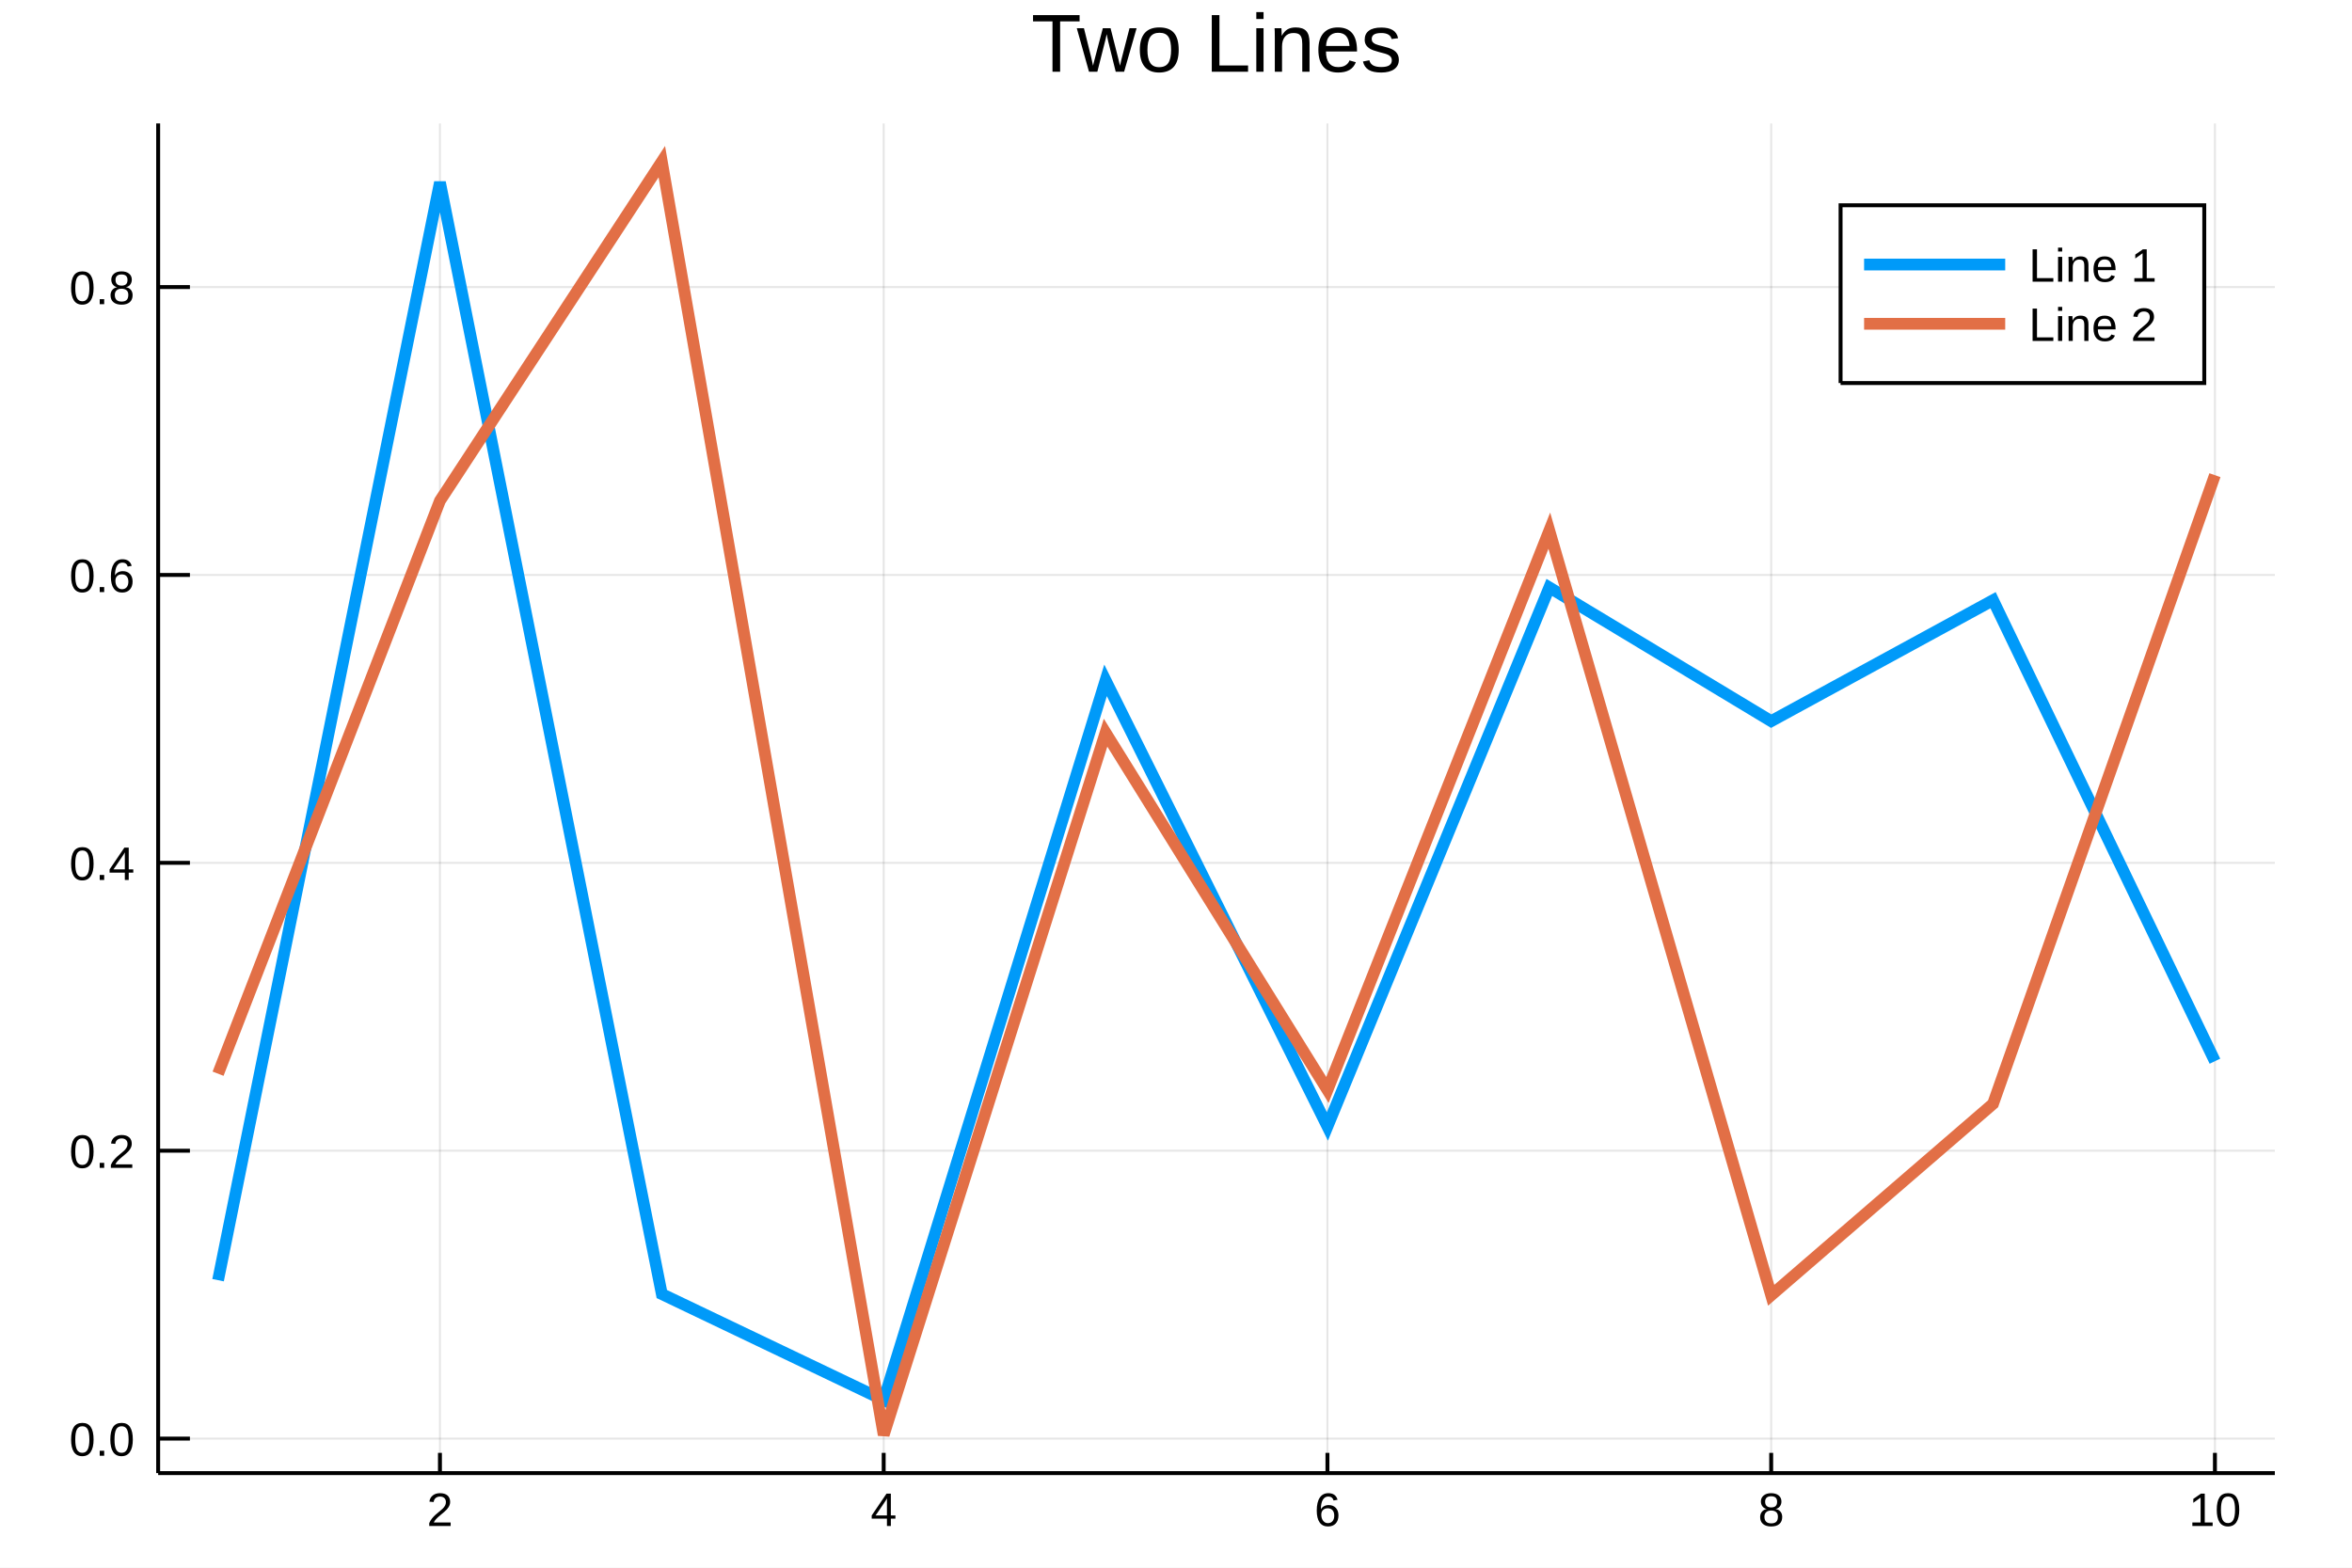
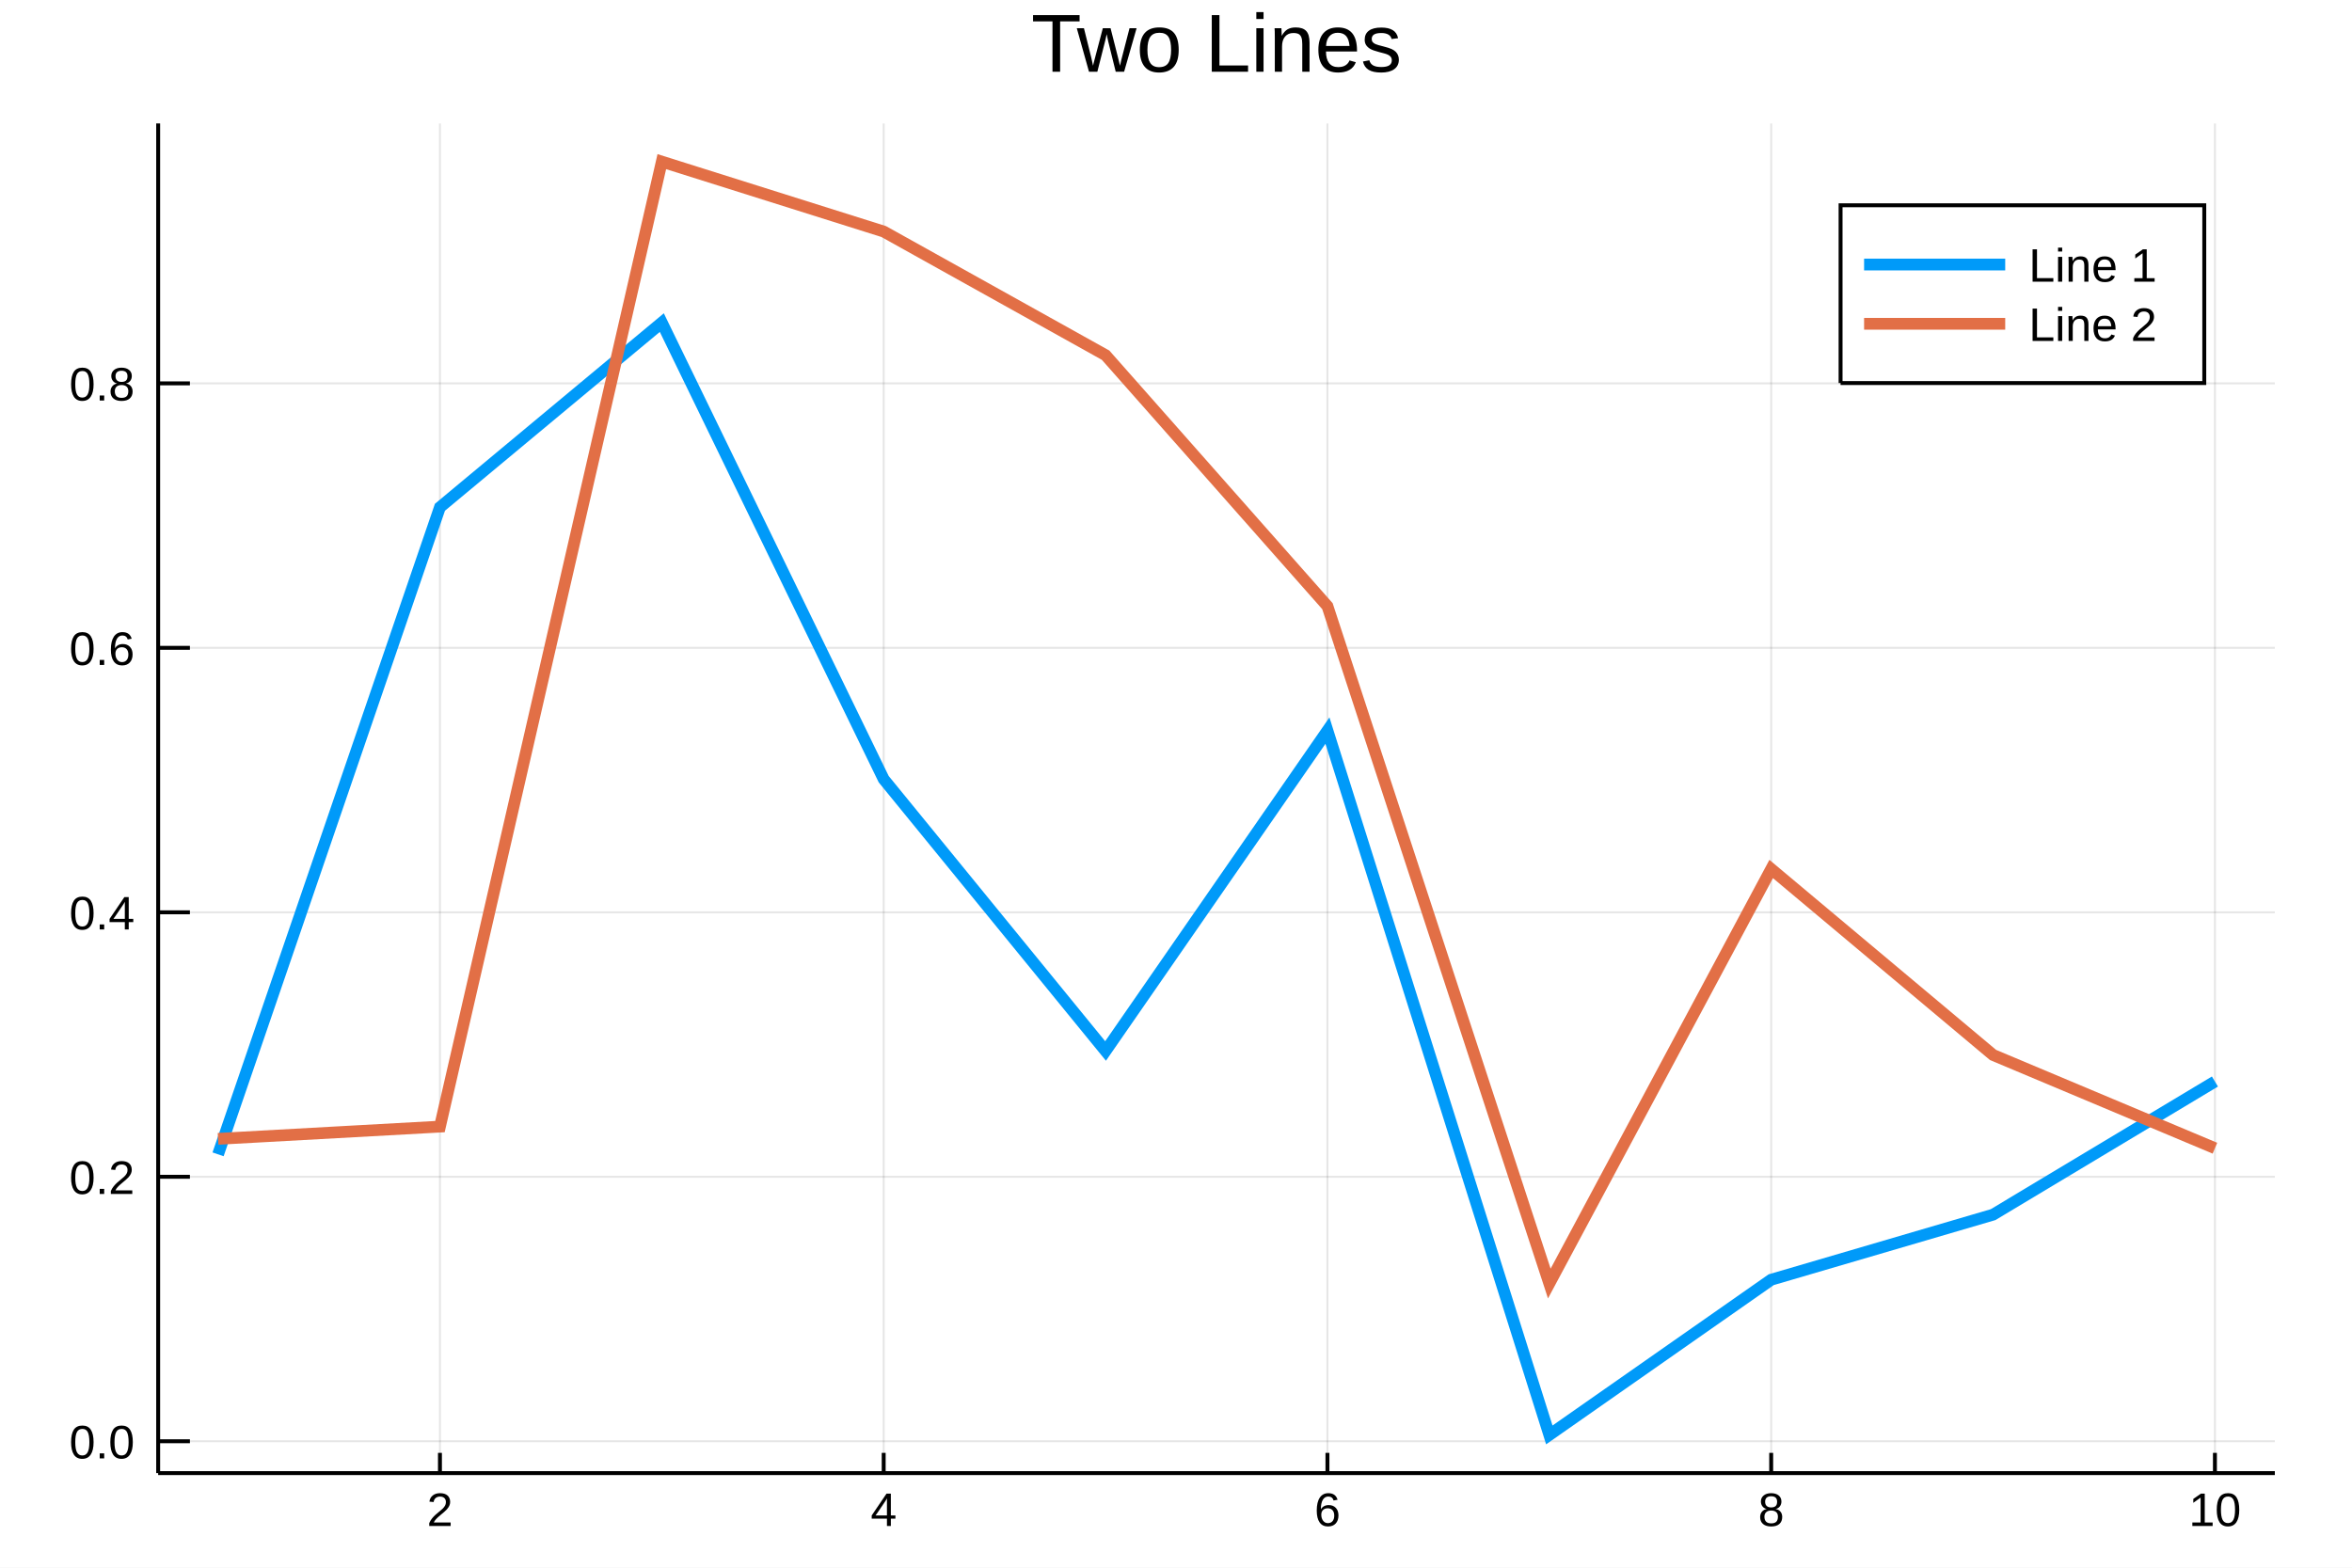
<svg xmlns="http://www.w3.org/2000/svg" width="600" height="400" viewBox="0 0 2400 1600">
  <defs>
-     <clipPath id="clip9200">
+     <clipPath id="clip0600">
      <rect x="0" y="0" width="2000" height="2000" />
    </clipPath>
  </defs>
  <defs>
-     <clipPath id="clip9201">
+     <clipPath id="clip0601">
      <rect x="0" y="0" width="2400" height="1600" />
    </clipPath>
  </defs>
-   <polygon clip-path="url(#clip9201)" points=" 0,1600 2400,1600 2400,0 0,0    " fill="#ffffff" fill-rule="evenodd" fill-opacity="1" />
+   <polygon clip-path="url(#clip0601)" points=" 0,1600 2400,1600 2400,0 0,0    " fill="#ffffff" fill-rule="evenodd" fill-opacity="1" />
  <defs>
-     <clipPath id="clip9202">
+     <clipPath id="clip0602">
      <rect x="480" y="0" width="1681" height="1600" />
    </clipPath>
  </defs>
-   <polygon clip-path="url(#clip9201)" points=" 161.394,1503.47 2321.26,1503.47 2321.26,125.984 161.394,125.984    " fill="#ffffff" fill-rule="evenodd" fill-opacity="1" />
+   <polygon clip-path="url(#clip0601)" points=" 161.394,1503.47 2321.26,1503.47 2321.26,125.984 161.394,125.984    " fill="#ffffff" fill-rule="evenodd" fill-opacity="1" />
  <defs>
-     <clipPath id="clip9203">
+     <clipPath id="clip0603">
      <rect x="161" y="125" width="2161" height="1378" />
    </clipPath>
  </defs>
-   <polyline clip-path="url(#clip9203)" style="stroke:#000000; stroke-width:2; stroke-opacity:0.1; fill:none" points="   448.923,1503.47 448.923,125.984    " />
-   <polyline clip-path="url(#clip9203)" style="stroke:#000000; stroke-width:2; stroke-opacity:0.1; fill:none" points="   901.725,1503.47 901.725,125.984    " />
-   <polyline clip-path="url(#clip9203)" style="stroke:#000000; stroke-width:2; stroke-opacity:0.1; fill:none" points="   1354.53,1503.47 1354.53,125.984    " />
-   <polyline clip-path="url(#clip9203)" style="stroke:#000000; stroke-width:2; stroke-opacity:0.1; fill:none" points="   1807.33,1503.47 1807.33,125.984    " />
-   <polyline clip-path="url(#clip9203)" style="stroke:#000000; stroke-width:2; stroke-opacity:0.1; fill:none" points="   2260.13,1503.47 2260.13,125.984    " />
-   <polyline clip-path="url(#clip9203)" style="stroke:#000000; stroke-width:2; stroke-opacity:0.1; fill:none" points="   161.394,1468.25 2321.26,1468.25    " />
-   <polyline clip-path="url(#clip9203)" style="stroke:#000000; stroke-width:2; stroke-opacity:0.1; fill:none" points="   161.394,1174.43 2321.26,1174.43    " />
-   <polyline clip-path="url(#clip9203)" style="stroke:#000000; stroke-width:2; stroke-opacity:0.1; fill:none" points="   161.394,880.615 2321.26,880.615    " />
-   <polyline clip-path="url(#clip9203)" style="stroke:#000000; stroke-width:2; stroke-opacity:0.1; fill:none" points="   161.394,586.797 2321.26,586.797    " />
-   <polyline clip-path="url(#clip9203)" style="stroke:#000000; stroke-width:2; stroke-opacity:0.1; fill:none" points="   161.394,292.978 2321.26,292.978    " />
-   <polyline clip-path="url(#clip9201)" style="stroke:#000000; stroke-width:4; stroke-opacity:1; fill:none" points="   161.394,1503.47 2321.26,1503.47    " />
-   <polyline clip-path="url(#clip9201)" style="stroke:#000000; stroke-width:4; stroke-opacity:1; fill:none" points="   161.394,1503.47 161.394,125.984    " />
-   <polyline clip-path="url(#clip9201)" style="stroke:#000000; stroke-width:4; stroke-opacity:1; fill:none" points="   448.923,1503.47 448.923,1482.81    " />
-   <polyline clip-path="url(#clip9201)" style="stroke:#000000; stroke-width:4; stroke-opacity:1; fill:none" points="   901.725,1503.47 901.725,1482.81    " />
-   <polyline clip-path="url(#clip9201)" style="stroke:#000000; stroke-width:4; stroke-opacity:1; fill:none" points="   1354.53,1503.47 1354.53,1482.81    " />
-   <polyline clip-path="url(#clip9201)" style="stroke:#000000; stroke-width:4; stroke-opacity:1; fill:none" points="   1807.33,1503.47 1807.33,1482.81    " />
-   <polyline clip-path="url(#clip9201)" style="stroke:#000000; stroke-width:4; stroke-opacity:1; fill:none" points="   2260.13,1503.47 2260.13,1482.81    " />
-   <polyline clip-path="url(#clip9201)" style="stroke:#000000; stroke-width:4; stroke-opacity:1; fill:none" points="   161.394,1468.25 193.792,1468.25    " />
-   <polyline clip-path="url(#clip9201)" style="stroke:#000000; stroke-width:4; stroke-opacity:1; fill:none" points="   161.394,1174.43 193.792,1174.43    " />
-   <polyline clip-path="url(#clip9201)" style="stroke:#000000; stroke-width:4; stroke-opacity:1; fill:none" points="   161.394,880.615 193.792,880.615    " />
-   <polyline clip-path="url(#clip9201)" style="stroke:#000000; stroke-width:4; stroke-opacity:1; fill:none" points="   161.394,586.797 193.792,586.797    " />
-   <polyline clip-path="url(#clip9201)" style="stroke:#000000; stroke-width:4; stroke-opacity:1; fill:none" points="   161.394,292.978 193.792,292.978    " />
-   <g clip-path="url(#clip9201)">
+   <polyline clip-path="url(#clip0603)" style="stroke:#000000; stroke-width:2; stroke-opacity:0.1; fill:none" points="   448.923,1503.47 448.923,125.984    " />
+   <polyline clip-path="url(#clip0603)" style="stroke:#000000; stroke-width:2; stroke-opacity:0.1; fill:none" points="   901.725,1503.47 901.725,125.984    " />
+   <polyline clip-path="url(#clip0603)" style="stroke:#000000; stroke-width:2; stroke-opacity:0.1; fill:none" points="   1354.53,1503.47 1354.53,125.984    " />
+   <polyline clip-path="url(#clip0603)" style="stroke:#000000; stroke-width:2; stroke-opacity:0.1; fill:none" points="   1807.33,1503.47 1807.33,125.984    " />
+   <polyline clip-path="url(#clip0603)" style="stroke:#000000; stroke-width:2; stroke-opacity:0.1; fill:none" points="   2260.13,1503.47 2260.13,125.984    " />
+   <polyline clip-path="url(#clip0603)" style="stroke:#000000; stroke-width:2; stroke-opacity:0.1; fill:none" points="   161.394,1470.96 2321.26,1470.96    " />
+   <polyline clip-path="url(#clip0603)" style="stroke:#000000; stroke-width:2; stroke-opacity:0.1; fill:none" points="   161.394,1201.03 2321.26,1201.03    " />
+   <polyline clip-path="url(#clip0603)" style="stroke:#000000; stroke-width:2; stroke-opacity:0.1; fill:none" points="   161.394,931.109 2321.26,931.109    " />
+   <polyline clip-path="url(#clip0603)" style="stroke:#000000; stroke-width:2; stroke-opacity:0.1; fill:none" points="   161.394,661.184 2321.26,661.184    " />
+   <polyline clip-path="url(#clip0603)" style="stroke:#000000; stroke-width:2; stroke-opacity:0.1; fill:none" points="   161.394,391.259 2321.26,391.259    " />
+   <polyline clip-path="url(#clip0601)" style="stroke:#000000; stroke-width:4; stroke-opacity:1; fill:none" points="   161.394,1503.47 2321.26,1503.47    " />
+   <polyline clip-path="url(#clip0601)" style="stroke:#000000; stroke-width:4; stroke-opacity:1; fill:none" points="   161.394,1503.47 161.394,125.984    " />
+   <polyline clip-path="url(#clip0601)" style="stroke:#000000; stroke-width:4; stroke-opacity:1; fill:none" points="   448.923,1503.47 448.923,1482.81    " />
+   <polyline clip-path="url(#clip0601)" style="stroke:#000000; stroke-width:4; stroke-opacity:1; fill:none" points="   901.725,1503.47 901.725,1482.81    " />
+   <polyline clip-path="url(#clip0601)" style="stroke:#000000; stroke-width:4; stroke-opacity:1; fill:none" points="   1354.53,1503.47 1354.53,1482.81    " />
+   <polyline clip-path="url(#clip0601)" style="stroke:#000000; stroke-width:4; stroke-opacity:1; fill:none" points="   1807.33,1503.47 1807.33,1482.81    " />
+   <polyline clip-path="url(#clip0601)" style="stroke:#000000; stroke-width:4; stroke-opacity:1; fill:none" points="   2260.13,1503.47 2260.13,1482.81    " />
+   <polyline clip-path="url(#clip0601)" style="stroke:#000000; stroke-width:4; stroke-opacity:1; fill:none" points="   161.394,1470.96 193.792,1470.96    " />
+   <polyline clip-path="url(#clip0601)" style="stroke:#000000; stroke-width:4; stroke-opacity:1; fill:none" points="   161.394,1201.03 193.792,1201.03    " />
+   <polyline clip-path="url(#clip0601)" style="stroke:#000000; stroke-width:4; stroke-opacity:1; fill:none" points="   161.394,931.109 193.792,931.109    " />
+   <polyline clip-path="url(#clip0601)" style="stroke:#000000; stroke-width:4; stroke-opacity:1; fill:none" points="   161.394,661.184 193.792,661.184    " />
+   <polyline clip-path="url(#clip0601)" style="stroke:#000000; stroke-width:4; stroke-opacity:1; fill:none" points="   161.394,391.259 193.792,391.259    " />
+   <g clip-path="url(#clip0601)">
    <text style="fill:#000000; fill-opacity:1; font-family:Arial,Helvetica Neue,Helvetica,sans-serif; font-size:48px; text-anchor:middle;" transform="rotate(0, 448.923, 1557.47)" x="448.923" y="1557.47">2</text>
  </g>
-   <g clip-path="url(#clip9201)">
+   <g clip-path="url(#clip0601)">
    <text style="fill:#000000; fill-opacity:1; font-family:Arial,Helvetica Neue,Helvetica,sans-serif; font-size:48px; text-anchor:middle;" transform="rotate(0, 901.725, 1557.47)" x="901.725" y="1557.47">4</text>
  </g>
-   <g clip-path="url(#clip9201)">
+   <g clip-path="url(#clip0601)">
    <text style="fill:#000000; fill-opacity:1; font-family:Arial,Helvetica Neue,Helvetica,sans-serif; font-size:48px; text-anchor:middle;" transform="rotate(0, 1354.53, 1557.47)" x="1354.53" y="1557.47">6</text>
  </g>
-   <g clip-path="url(#clip9201)">
+   <g clip-path="url(#clip0601)">
    <text style="fill:#000000; fill-opacity:1; font-family:Arial,Helvetica Neue,Helvetica,sans-serif; font-size:48px; text-anchor:middle;" transform="rotate(0, 1807.33, 1557.47)" x="1807.33" y="1557.47">8</text>
  </g>
-   <g clip-path="url(#clip9201)">
+   <g clip-path="url(#clip0601)">
    <text style="fill:#000000; fill-opacity:1; font-family:Arial,Helvetica Neue,Helvetica,sans-serif; font-size:48px; text-anchor:middle;" transform="rotate(0, 2260.13, 1557.47)" x="2260.13" y="1557.47">10</text>
  </g>
-   <g clip-path="url(#clip9201)">
-     <text style="fill:#000000; fill-opacity:1; font-family:Arial,Helvetica Neue,Helvetica,sans-serif; font-size:48px; text-anchor:end;" transform="rotate(0, 137.394, 1485.75)" x="137.394" y="1485.75">0.0</text>
+   <g clip-path="url(#clip0601)">
+     <text style="fill:#000000; fill-opacity:1; font-family:Arial,Helvetica Neue,Helvetica,sans-serif; font-size:48px; text-anchor:end;" transform="rotate(0, 137.394, 1488.46)" x="137.394" y="1488.46">0.0</text>
  </g>
-   <g clip-path="url(#clip9201)">
-     <text style="fill:#000000; fill-opacity:1; font-family:Arial,Helvetica Neue,Helvetica,sans-serif; font-size:48px; text-anchor:end;" transform="rotate(0, 137.394, 1191.93)" x="137.394" y="1191.93">0.2</text>
+   <g clip-path="url(#clip0601)">
+     <text style="fill:#000000; fill-opacity:1; font-family:Arial,Helvetica Neue,Helvetica,sans-serif; font-size:48px; text-anchor:end;" transform="rotate(0, 137.394, 1218.53)" x="137.394" y="1218.53">0.2</text>
  </g>
-   <g clip-path="url(#clip9201)">
-     <text style="fill:#000000; fill-opacity:1; font-family:Arial,Helvetica Neue,Helvetica,sans-serif; font-size:48px; text-anchor:end;" transform="rotate(0, 137.394, 898.115)" x="137.394" y="898.115">0.4</text>
+   <g clip-path="url(#clip0601)">
+     <text style="fill:#000000; fill-opacity:1; font-family:Arial,Helvetica Neue,Helvetica,sans-serif; font-size:48px; text-anchor:end;" transform="rotate(0, 137.394, 948.609)" x="137.394" y="948.609">0.4</text>
  </g>
-   <g clip-path="url(#clip9201)">
-     <text style="fill:#000000; fill-opacity:1; font-family:Arial,Helvetica Neue,Helvetica,sans-serif; font-size:48px; text-anchor:end;" transform="rotate(0, 137.394, 604.297)" x="137.394" y="604.297">0.6</text>
+   <g clip-path="url(#clip0601)">
+     <text style="fill:#000000; fill-opacity:1; font-family:Arial,Helvetica Neue,Helvetica,sans-serif; font-size:48px; text-anchor:end;" transform="rotate(0, 137.394, 678.684)" x="137.394" y="678.684">0.6</text>
  </g>
-   <g clip-path="url(#clip9201)">
-     <text style="fill:#000000; fill-opacity:1; font-family:Arial,Helvetica Neue,Helvetica,sans-serif; font-size:48px; text-anchor:end;" transform="rotate(0, 137.394, 310.478)" x="137.394" y="310.478">0.8</text>
+   <g clip-path="url(#clip0601)">
+     <text style="fill:#000000; fill-opacity:1; font-family:Arial,Helvetica Neue,Helvetica,sans-serif; font-size:48px; text-anchor:end;" transform="rotate(0, 137.394, 408.759)" x="137.394" y="408.759">0.8</text>
  </g>
-   <g clip-path="url(#clip9201)">
+   <g clip-path="url(#clip0601)">
    <text style="fill:#000000; fill-opacity:1; font-family:Arial,Helvetica Neue,Helvetica,sans-serif; font-size:84px; text-anchor:middle;" transform="rotate(0, 1241.33, 73.2)" x="1241.33" y="73.2">Two Lines</text>
  </g>
-   <polyline clip-path="url(#clip9203)" style="stroke:#009af9; stroke-width:12; stroke-opacity:1; fill:none" points="   222.522,1306.58 448.923,186.122 675.324,1320.72 901.725,1428.96 1128.13,694.368 1354.53,1149.66 1580.93,599.558 1807.33,736.002 2033.73,612.574 2260.13,1083.07       " />
-   <polyline clip-path="url(#clip9203)" style="stroke:#e26f46; stroke-width:12; stroke-opacity:1; fill:none" points="   222.522,1095.84 448.923,511.083 675.324,164.97 901.725,1464.49 1128.13,747.778 1354.53,1112.44 1580.93,541.593 1807.33,1321.95 2033.73,1126.56 2260.13,484.975       " />
-   <polygon clip-path="url(#clip9201)" points=" 1878.14,390.944 2249.26,390.944 2249.26,209.504 1878.14,209.504    " fill="#ffffff" fill-rule="evenodd" fill-opacity="1" />
-   <polyline clip-path="url(#clip9201)" style="stroke:#000000; stroke-width:4; stroke-opacity:1; fill:none" points="   1878.14,390.944 2249.26,390.944 2249.26,209.504 1878.14,209.504 1878.14,390.944    " />
-   <polyline clip-path="url(#clip9201)" style="stroke:#009af9; stroke-width:12; stroke-opacity:1; fill:none" points="   1902.14,269.984 2046.14,269.984    " />
-   <g clip-path="url(#clip9201)">
+   <polyline clip-path="url(#clip0603)" style="stroke:#009af9; stroke-width:12; stroke-opacity:1; fill:none" points="   222.522,1178.13 448.923,517.709 675.324,329.241 901.725,795.218 1128.13,1072.64 1354.53,745.667 1580.93,1464.49 1807.33,1306.09 2033.73,1239.69 2260.13,1103.81       " />
+   <polyline clip-path="url(#clip0603)" style="stroke:#e26f46; stroke-width:12; stroke-opacity:1; fill:none" points="   222.522,1162.33 448.923,1149.83 675.324,164.97 901.725,236.311 1128.13,362.484 1354.53,618.652 1580.93,1309.99 1807.33,886.904 2033.73,1076.72 2260.13,1171.87       " />
+   <polygon clip-path="url(#clip0601)" points=" 1878.14,390.944 2249.26,390.944 2249.26,209.504 1878.14,209.504    " fill="#ffffff" fill-rule="evenodd" fill-opacity="1" />
+   <polyline clip-path="url(#clip0601)" style="stroke:#000000; stroke-width:4; stroke-opacity:1; fill:none" points="   1878.14,390.944 2249.26,390.944 2249.26,209.504 1878.14,209.504 1878.14,390.944    " />
+   <polyline clip-path="url(#clip0601)" style="stroke:#009af9; stroke-width:12; stroke-opacity:1; fill:none" points="   1902.14,269.984 2046.14,269.984    " />
+   <g clip-path="url(#clip0601)">
    <text style="fill:#000000; fill-opacity:1; font-family:Arial,Helvetica Neue,Helvetica,sans-serif; font-size:48px; text-anchor:start;" transform="rotate(0, 2070.14, 287.484)" x="2070.14" y="287.484">Line 1</text>
  </g>
-   <polyline clip-path="url(#clip9201)" style="stroke:#e26f46; stroke-width:12; stroke-opacity:1; fill:none" points="   1902.14,330.464 2046.14,330.464    " />
-   <g clip-path="url(#clip9201)">
+   <polyline clip-path="url(#clip0601)" style="stroke:#e26f46; stroke-width:12; stroke-opacity:1; fill:none" points="   1902.14,330.464 2046.14,330.464    " />
+   <g clip-path="url(#clip0601)">
    <text style="fill:#000000; fill-opacity:1; font-family:Arial,Helvetica Neue,Helvetica,sans-serif; font-size:48px; text-anchor:start;" transform="rotate(0, 2070.14, 347.964)" x="2070.14" y="347.964">Line 2</text>
  </g>
</svg>
